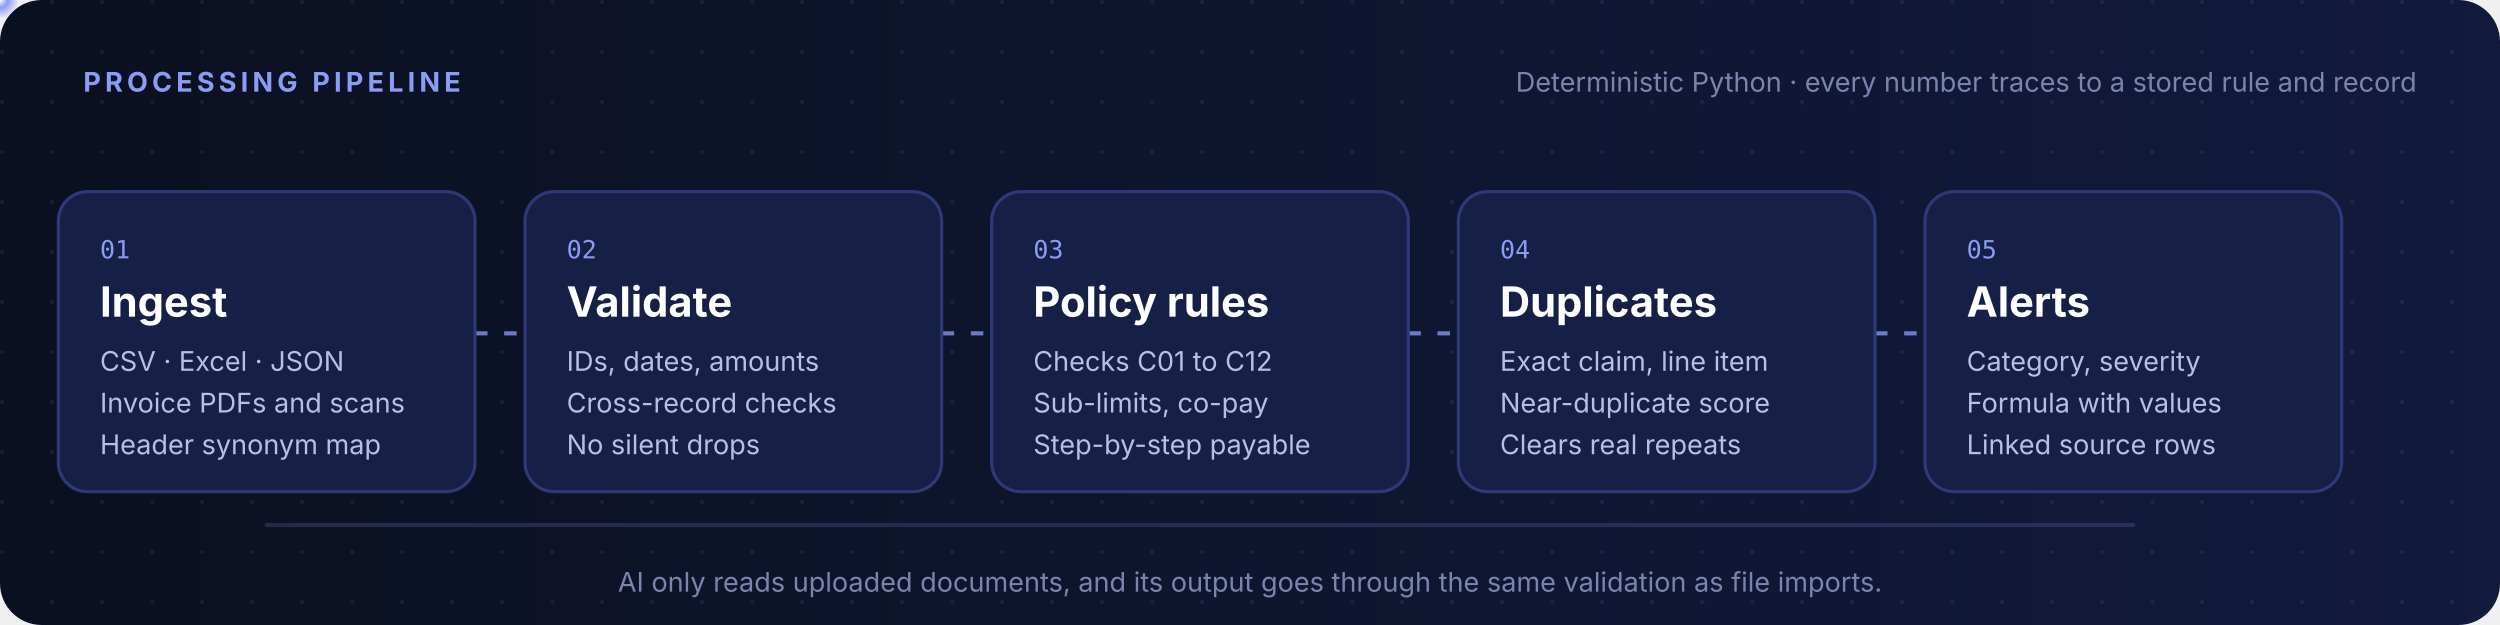
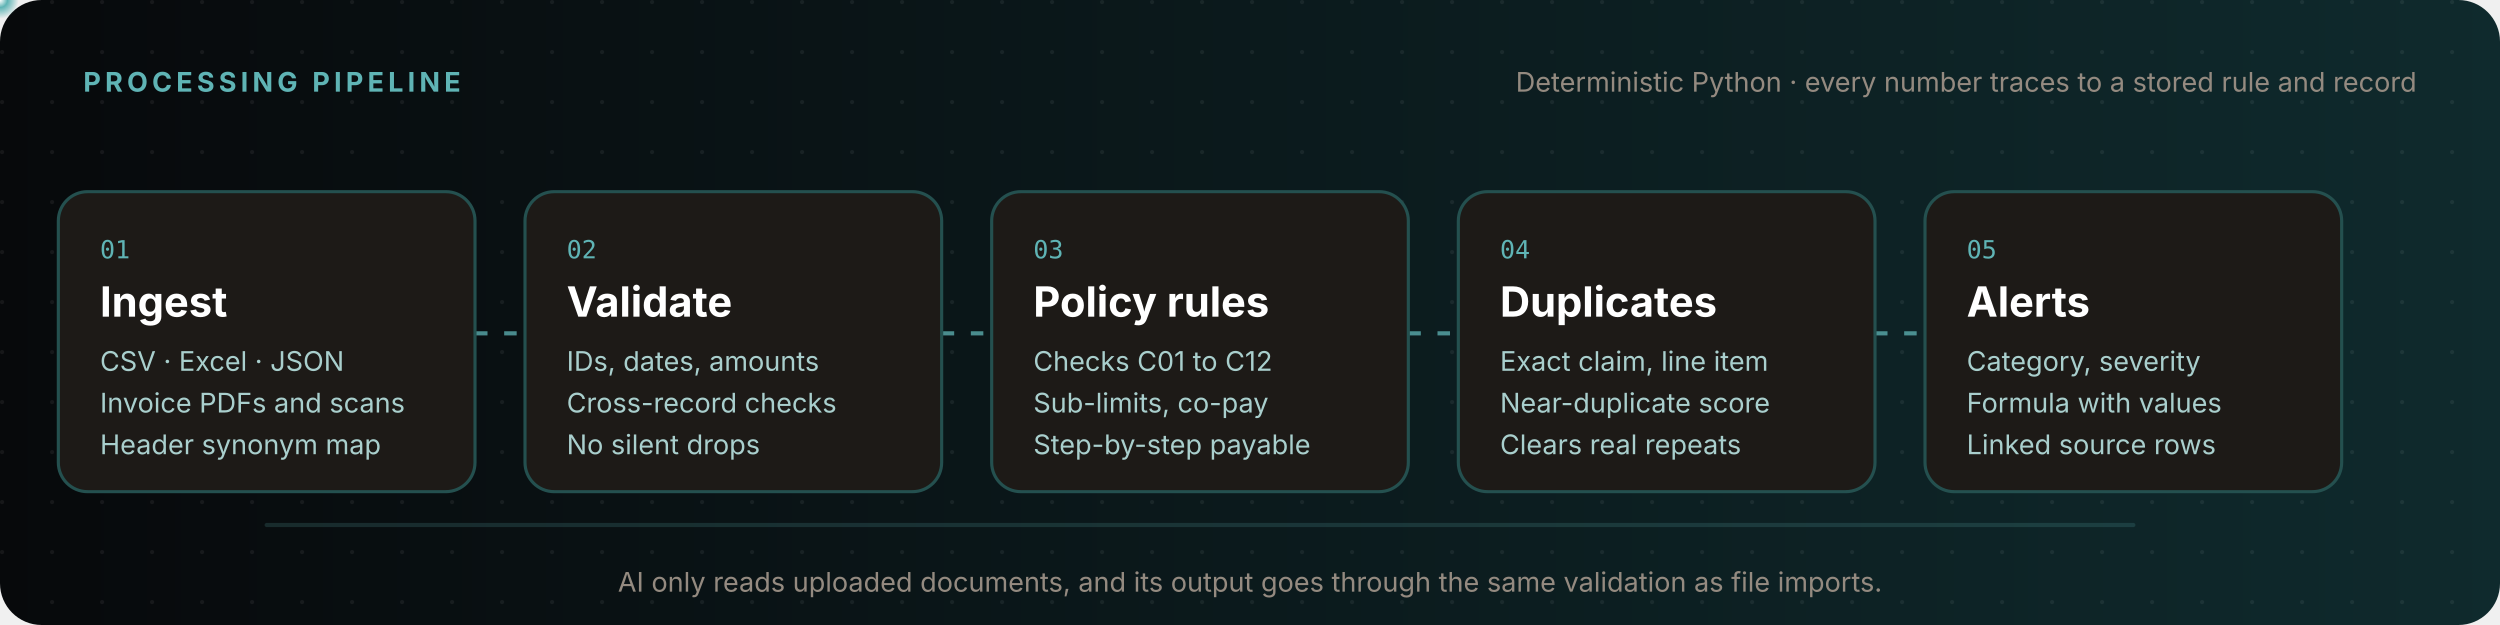
<svg xmlns="http://www.w3.org/2000/svg" viewBox="0 0 1200 300" width="1200" height="300" role="img" aria-label="Processing pipeline: ingest, validate, policy rules, duplicates, alerts">
  <defs>
    <linearGradient id="bg" x1="0" y1="0" x2="1" y2="0">
-       <stop offset="0" stop-color="#0b1020" />
-       <stop offset="1" stop-color="#121a3d" />
+       <stop offset="0" stop-color="#07090b" />
+       <stop offset="1" stop-color="#0f2a2d" />
    </linearGradient>
    <pattern id="grid" width="24" height="24" patternUnits="userSpaceOnUse">
      <circle cx="1" cy="1" r="1" fill="#ffffff" fill-opacity="0.06" />
    </pattern>
    <radialGradient id="pulse">
      <stop offset="0" stop-color="#ffffff" />
-       <stop offset="0.4" stop-color="#8b9cf4" />
-       <stop offset="1" stop-color="#8b9cf4" stop-opacity="0" />
+       <stop offset="0.4" stop-color="#5fb4b5" />
+       <stop offset="1" stop-color="#5fb4b5" stop-opacity="0" />
    </radialGradient>
    <style>
      .sans { font-family: -apple-system, BlinkMacSystemFont, "Segoe UI", Inter, Helvetica, Arial, sans-serif; }
      .mono { font-family: ui-monospace, SFMono-Regular, "SF Mono", Menlo, Consolas, monospace; }
      .flow { stroke-dasharray: 6 8; animation: flow 1.2s linear infinite; }
      @keyframes flow { to { stroke-dashoffset: -28; } }
-       .stage rect.box { fill: #161f45; stroke: #2e3a78; stroke-width: 1.5; }
+       .stage rect.box { fill: #1d1a17; stroke: #24504f; stroke-width: 1.5; }
      .stage { animation: lit 7.5s ease-in-out infinite; }
      .s1 { animation-delay: 0s; } .s2 { animation-delay: 1.5s; } .s3 { animation-delay: 3s; }
      .s4 { animation-delay: 4.5s; } .s5 { animation-delay: 6s; }
      @keyframes lit {
        0%, 22%, 100% { opacity: 0.62; }
        6%, 14% { opacity: 1; }
      }
      .stage .ring { opacity: 0; animation: ring 7.5s ease-in-out infinite; animation-delay: inherit; }
      @keyframes ring {
        0%, 22%, 100% { opacity: 0; }
        6%, 14% { opacity: 1; }
      }
    </style>
  </defs>
  <rect width="1200" height="300" rx="20" fill="url(#bg)" />
  <rect width="1200" height="300" rx="20" fill="url(#grid)" />
-   <text x="40" y="44" class="sans" font-size="13" font-weight="700" fill="#8b9cf4" letter-spacing="2">PROCESSING PIPELINE</text>
-   <text x="1160" y="44" class="sans" font-size="13" fill="#7b84ad" text-anchor="end">Deterministic Python · every number traces to a stored rule and record</text>
-   <g stroke="#8b9cf4" stroke-width="2" fill="none" stroke-opacity="0.75">
+   <text x="40" y="44" class="sans" font-size="13" font-weight="700" fill="#5fb4b5" letter-spacing="2">PROCESSING PIPELINE</text>
+   <text x="1160" y="44" class="sans" font-size="13" fill="#948a80" text-anchor="end">Deterministic Python · every number traces to a stored rule and record</text>
+   <g stroke="#5fb4b5" stroke-width="2" fill="none" stroke-opacity="0.75">
    <path class="flow" d="M228 160H252" />
    <path class="flow" d="M452 160H476" />
    <path class="flow" d="M676 160H700" />
    <path class="flow" d="M900 160H924" />
  </g>
-   <path id="track" d="M128 252H1024" fill="none" stroke="#8b9cf4" stroke-opacity="0.18" stroke-width="2" stroke-linecap="round" />
+   <path id="track" d="M128 252H1024" fill="none" stroke="#5fb4b5" stroke-opacity="0.18" stroke-width="2" stroke-linecap="round" />
  <g class="stage s1">
-     <rect class="ring" x="24" y="88" width="208" height="152" rx="18" fill="none" stroke="#8b9cf4" stroke-width="2" />
+     <rect class="ring" x="24" y="88" width="208" height="152" rx="18" fill="none" stroke="#5fb4b5" stroke-width="2" />
    <rect class="box" x="28" y="92" width="200" height="144" rx="14" />
-     <text x="48" y="124" class="mono" font-size="12" fill="#8b9cf4">01</text>
+     <text x="48" y="124" class="mono" font-size="12" fill="#5fb4b5">01</text>
    <text x="48" y="152" class="sans" font-size="20" font-weight="700" fill="#ffffff">Ingest</text>
-     <text x="48" y="178" class="sans" font-size="13" fill="#b7bfe6">CSV · Excel · JSON</text>
-     <text x="48" y="198" class="sans" font-size="13" fill="#b7bfe6">Invoice PDFs and scans</text>
-     <text x="48" y="218" class="sans" font-size="13" fill="#b7bfe6">Header synonym map</text>
+     <text x="48" y="178" class="sans" font-size="13" fill="#a9cfcd">CSV · Excel · JSON</text>
+     <text x="48" y="198" class="sans" font-size="13" fill="#a9cfcd">Invoice PDFs and scans</text>
+     <text x="48" y="218" class="sans" font-size="13" fill="#a9cfcd">Header synonym map</text>
  </g>
  <g class="stage s2">
-     <rect class="ring" x="248" y="88" width="208" height="152" rx="18" fill="none" stroke="#8b9cf4" stroke-width="2" />
+     <rect class="ring" x="248" y="88" width="208" height="152" rx="18" fill="none" stroke="#5fb4b5" stroke-width="2" />
    <rect class="box" x="252" y="92" width="200" height="144" rx="14" />
-     <text x="272" y="124" class="mono" font-size="12" fill="#8b9cf4">02</text>
+     <text x="272" y="124" class="mono" font-size="12" fill="#5fb4b5">02</text>
    <text x="272" y="152" class="sans" font-size="20" font-weight="700" fill="#ffffff">Validate</text>
-     <text x="272" y="178" class="sans" font-size="13" fill="#b7bfe6">IDs, dates, amounts</text>
-     <text x="272" y="198" class="sans" font-size="13" fill="#b7bfe6">Cross-record checks</text>
-     <text x="272" y="218" class="sans" font-size="13" fill="#b7bfe6">No silent drops</text>
+     <text x="272" y="178" class="sans" font-size="13" fill="#a9cfcd">IDs, dates, amounts</text>
+     <text x="272" y="198" class="sans" font-size="13" fill="#a9cfcd">Cross-record checks</text>
+     <text x="272" y="218" class="sans" font-size="13" fill="#a9cfcd">No silent drops</text>
  </g>
  <g class="stage s3">
-     <rect class="ring" x="472" y="88" width="208" height="152" rx="18" fill="none" stroke="#8b9cf4" stroke-width="2" />
+     <rect class="ring" x="472" y="88" width="208" height="152" rx="18" fill="none" stroke="#5fb4b5" stroke-width="2" />
    <rect class="box" x="476" y="92" width="200" height="144" rx="14" />
-     <text x="496" y="124" class="mono" font-size="12" fill="#8b9cf4">03</text>
+     <text x="496" y="124" class="mono" font-size="12" fill="#5fb4b5">03</text>
    <text x="496" y="152" class="sans" font-size="20" font-weight="700" fill="#ffffff">Policy rules</text>
-     <text x="496" y="178" class="sans" font-size="13" fill="#b7bfe6">Checks C01 to C12</text>
-     <text x="496" y="198" class="sans" font-size="13" fill="#b7bfe6">Sub-limits, co-pay</text>
-     <text x="496" y="218" class="sans" font-size="13" fill="#b7bfe6">Step-by-step payable</text>
+     <text x="496" y="178" class="sans" font-size="13" fill="#a9cfcd">Checks C01 to C12</text>
+     <text x="496" y="198" class="sans" font-size="13" fill="#a9cfcd">Sub-limits, co-pay</text>
+     <text x="496" y="218" class="sans" font-size="13" fill="#a9cfcd">Step-by-step payable</text>
  </g>
  <g class="stage s4">
-     <rect class="ring" x="696" y="88" width="208" height="152" rx="18" fill="none" stroke="#8b9cf4" stroke-width="2" />
+     <rect class="ring" x="696" y="88" width="208" height="152" rx="18" fill="none" stroke="#5fb4b5" stroke-width="2" />
    <rect class="box" x="700" y="92" width="200" height="144" rx="14" />
-     <text x="720" y="124" class="mono" font-size="12" fill="#8b9cf4">04</text>
+     <text x="720" y="124" class="mono" font-size="12" fill="#5fb4b5">04</text>
    <text x="720" y="152" class="sans" font-size="20" font-weight="700" fill="#ffffff">Duplicates</text>
-     <text x="720" y="178" class="sans" font-size="13" fill="#b7bfe6">Exact claim, line item</text>
-     <text x="720" y="198" class="sans" font-size="13" fill="#b7bfe6">Near-duplicate score</text>
-     <text x="720" y="218" class="sans" font-size="13" fill="#b7bfe6">Clears real repeats</text>
+     <text x="720" y="178" class="sans" font-size="13" fill="#a9cfcd">Exact claim, line item</text>
+     <text x="720" y="198" class="sans" font-size="13" fill="#a9cfcd">Near-duplicate score</text>
+     <text x="720" y="218" class="sans" font-size="13" fill="#a9cfcd">Clears real repeats</text>
  </g>
  <g class="stage s5">
-     <rect class="ring" x="920" y="88" width="208" height="152" rx="18" fill="none" stroke="#8b9cf4" stroke-width="2" />
+     <rect class="ring" x="920" y="88" width="208" height="152" rx="18" fill="none" stroke="#5fb4b5" stroke-width="2" />
    <rect class="box" x="924" y="92" width="200" height="144" rx="14" />
-     <text x="944" y="124" class="mono" font-size="12" fill="#8b9cf4">05</text>
+     <text x="944" y="124" class="mono" font-size="12" fill="#5fb4b5">05</text>
    <text x="944" y="152" class="sans" font-size="20" font-weight="700" fill="#ffffff">Alerts</text>
-     <text x="944" y="178" class="sans" font-size="13" fill="#b7bfe6">Category, severity</text>
-     <text x="944" y="198" class="sans" font-size="13" fill="#b7bfe6">Formula with values</text>
-     <text x="944" y="218" class="sans" font-size="13" fill="#b7bfe6">Linked source rows</text>
+     <text x="944" y="178" class="sans" font-size="13" fill="#a9cfcd">Category, severity</text>
+     <text x="944" y="198" class="sans" font-size="13" fill="#a9cfcd">Formula with values</text>
+     <text x="944" y="218" class="sans" font-size="13" fill="#a9cfcd">Linked source rows</text>
  </g>
  <circle r="9" fill="url(#pulse)">
    <animateMotion dur="7.5s" repeatCount="indefinite" keyPoints="0;0;0.25;0.25;0.5;0.5;0.75;0.75;1;1" keyTimes="0;0.12;0.2;0.32;0.4;0.52;0.6;0.72;0.8;1" calcMode="linear">
      <mpath href="#track" />
    </animateMotion>
  </circle>
-   <text x="600" y="284" class="sans" font-size="13" fill="#7b84ad" text-anchor="middle">AI only reads uploaded documents, and its output goes through the same validation as file imports.</text>
+   <text x="600" y="284" class="sans" font-size="13" fill="#948a80" text-anchor="middle">AI only reads uploaded documents, and its output goes through the same validation as file imports.</text>
</svg>
